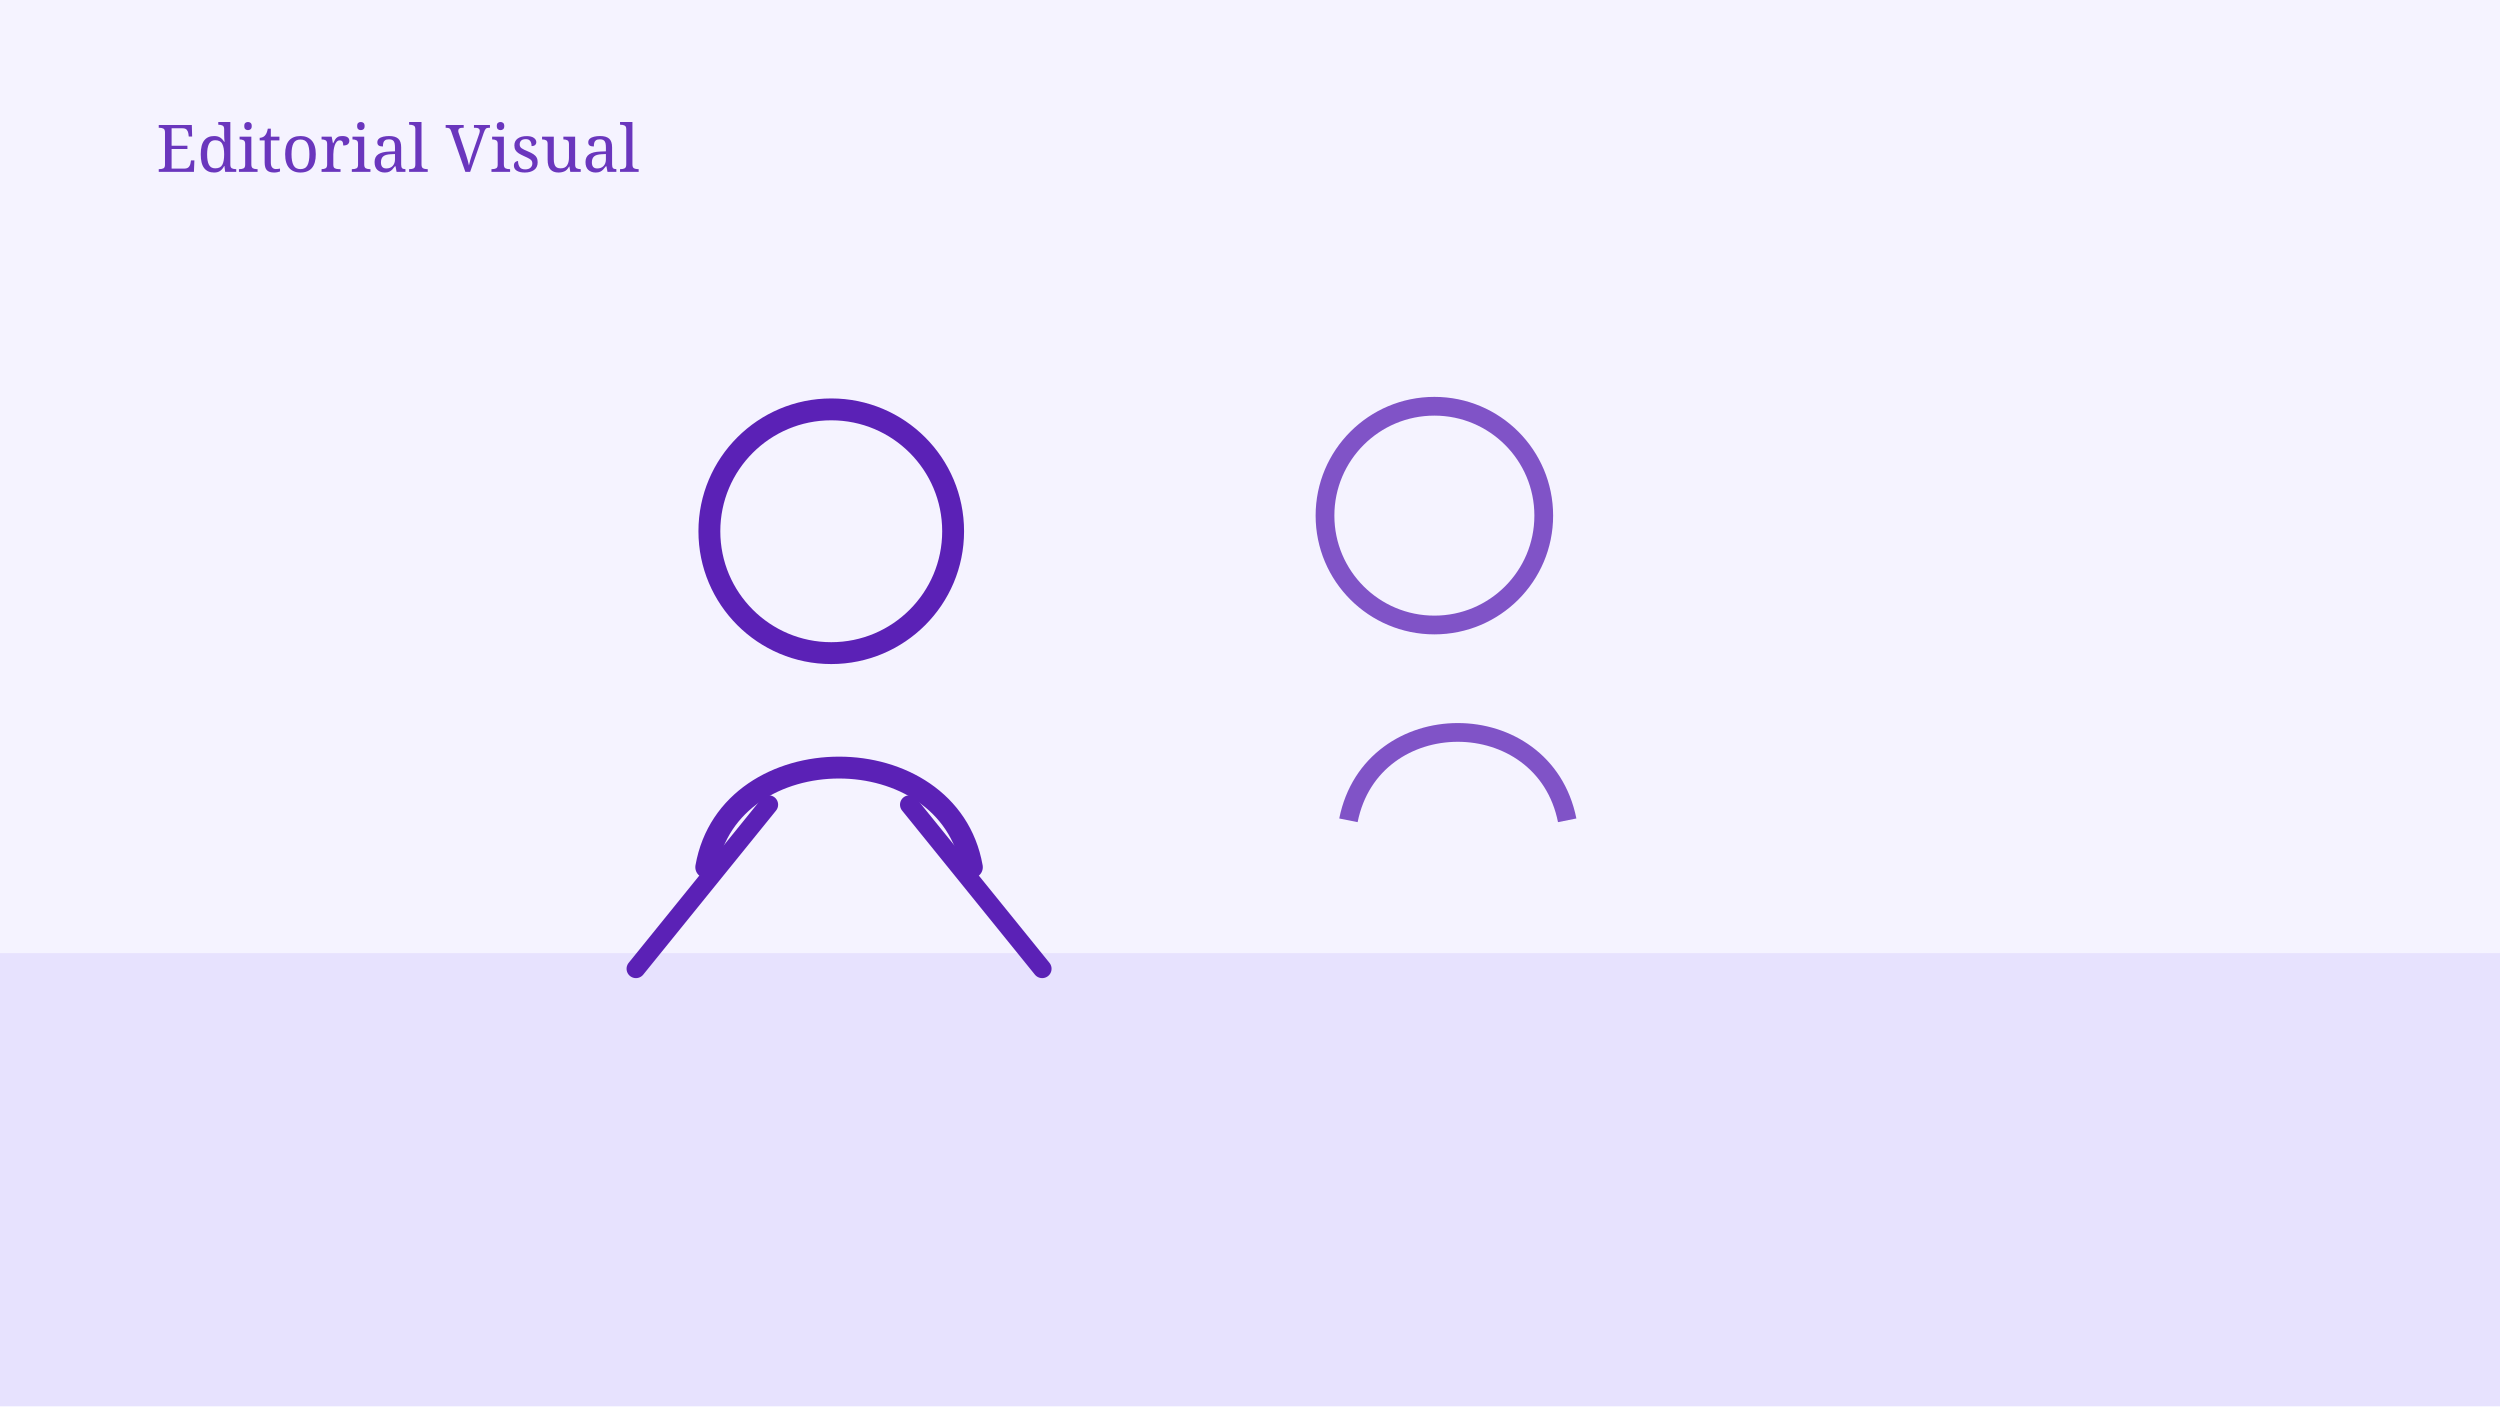
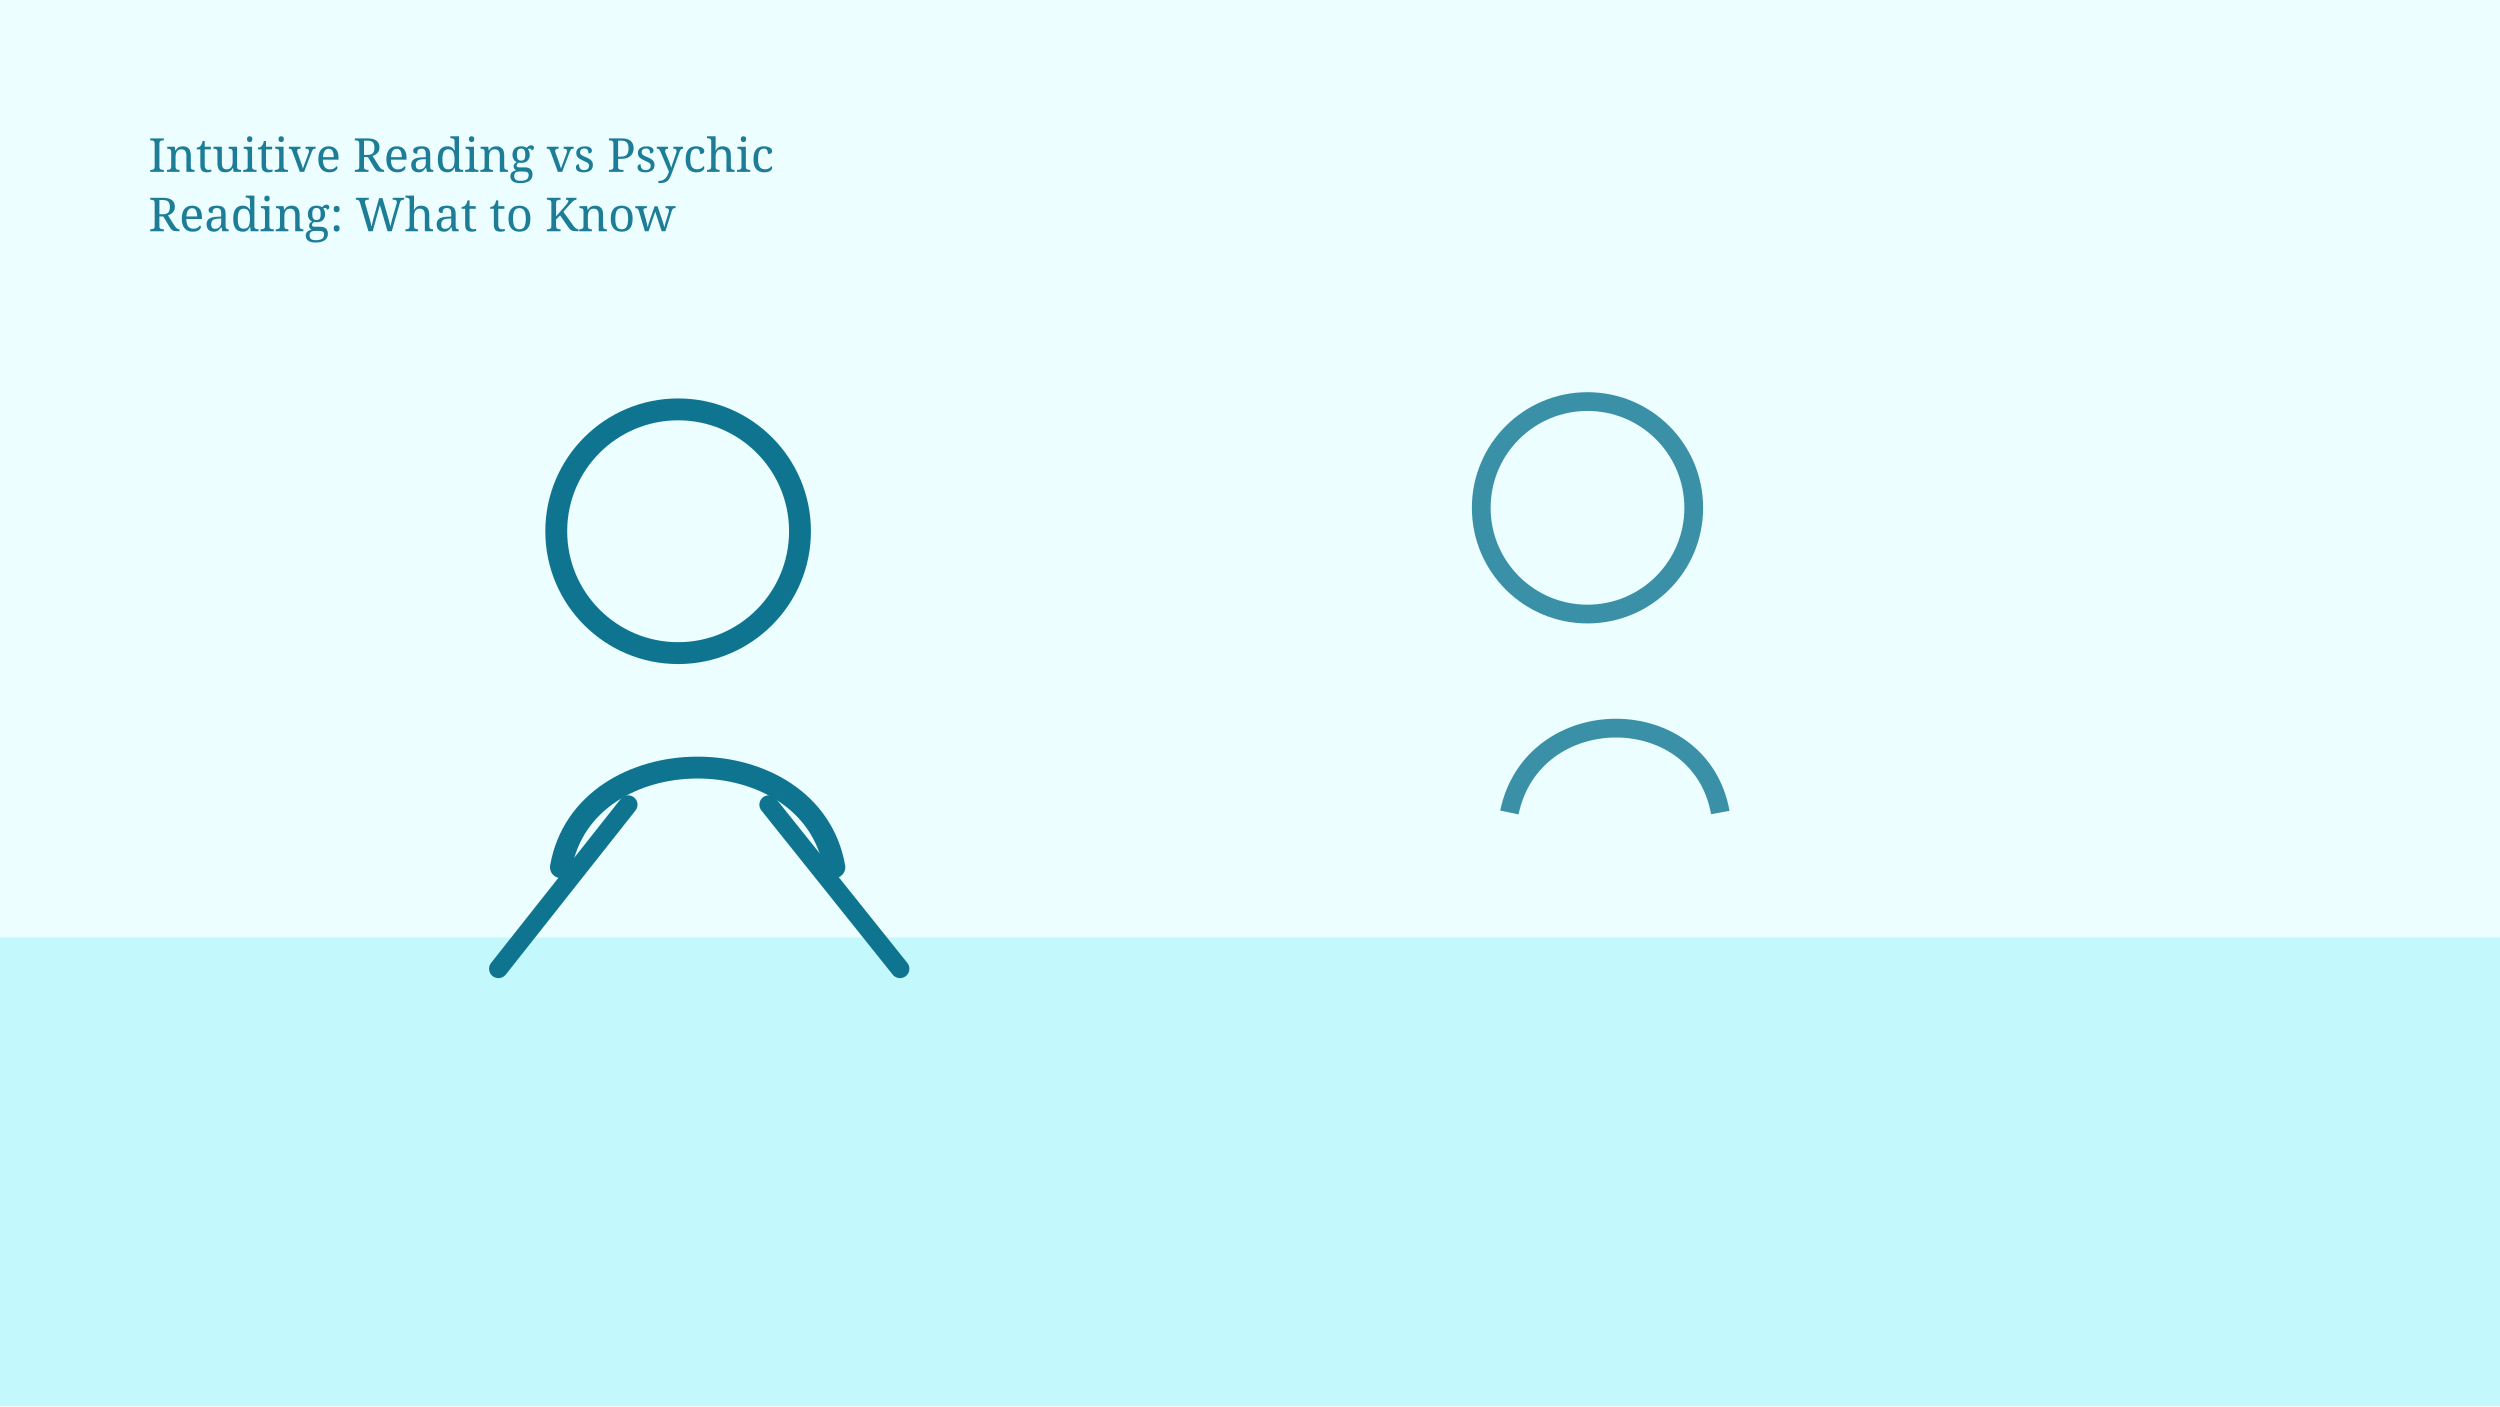
<svg xmlns="http://www.w3.org/2000/svg" width="1600" height="900" viewBox="0 0 1600 900">
-   <rect width="1600" height="900" fill="#f5f3ff" />
-   <rect x="0" y="610" width="1600" height="290" fill="#ddd6fe" opacity="0.58" />
-   <circle cx="532" cy="340" r="78" fill="none" stroke="#5b21b6" stroke-width="14" />
-   <path d="M452 555 C467 470 607 470 622 555" fill="none" stroke="#5b21b6" stroke-width="14" stroke-linecap="round" />
-   <path d="M492 515 L407 620 M582 515 L667 620" stroke="#5b21b6" stroke-width="12" stroke-linecap="round" />
-   <circle cx="918" cy="330" r="70" fill="none" stroke="#5b21b6" stroke-width="12" opacity="0.76" />
-   <path d="M863 525 C878 450 988 450 1003 525" fill="none" stroke="#5b21b6" stroke-width="12" opacity="0.76" />
-   <text x="100" y="110" font-size="42" font-family="Georgia, serif" fill="#5b21b6" opacity="0.9">Editorial Visual</text>
+   <rect width="1600" height="900" fill="#ecfeff" />
+   <rect x="0" y="600" width="1600" height="300" fill="#a5f3fc" opacity="0.58" />
+   <circle cx="434" cy="340" r="78" fill="none" stroke="#0e7490" stroke-width="14" />
+   <path d="M359 555 C374 470 519 470 534 555" fill="none" stroke="#0e7490" stroke-width="14" stroke-linecap="round" />
+   <path d="M402 515 L319 620 M492 515 L576 620" stroke="#0e7490" stroke-width="12" stroke-linecap="round" />
+   <circle cx="1016" cy="325" r="68" fill="none" stroke="#0e7490" stroke-width="12" opacity="0.8" />
+   <path d="M966 520 C981 448 1088 448 1101 520" fill="none" stroke="#0e7490" stroke-width="12" opacity="0.8" />
+   <text x="95" y="110" font-size="30" font-family="Georgia, serif" fill="#0e7490" opacity="0.93">Intuitive Reading vs Psychic</text>
+   <text x="95" y="148" font-size="30" font-family="Georgia, serif" fill="#0e7490" opacity="0.93">Reading: What to Know</text>
</svg>
